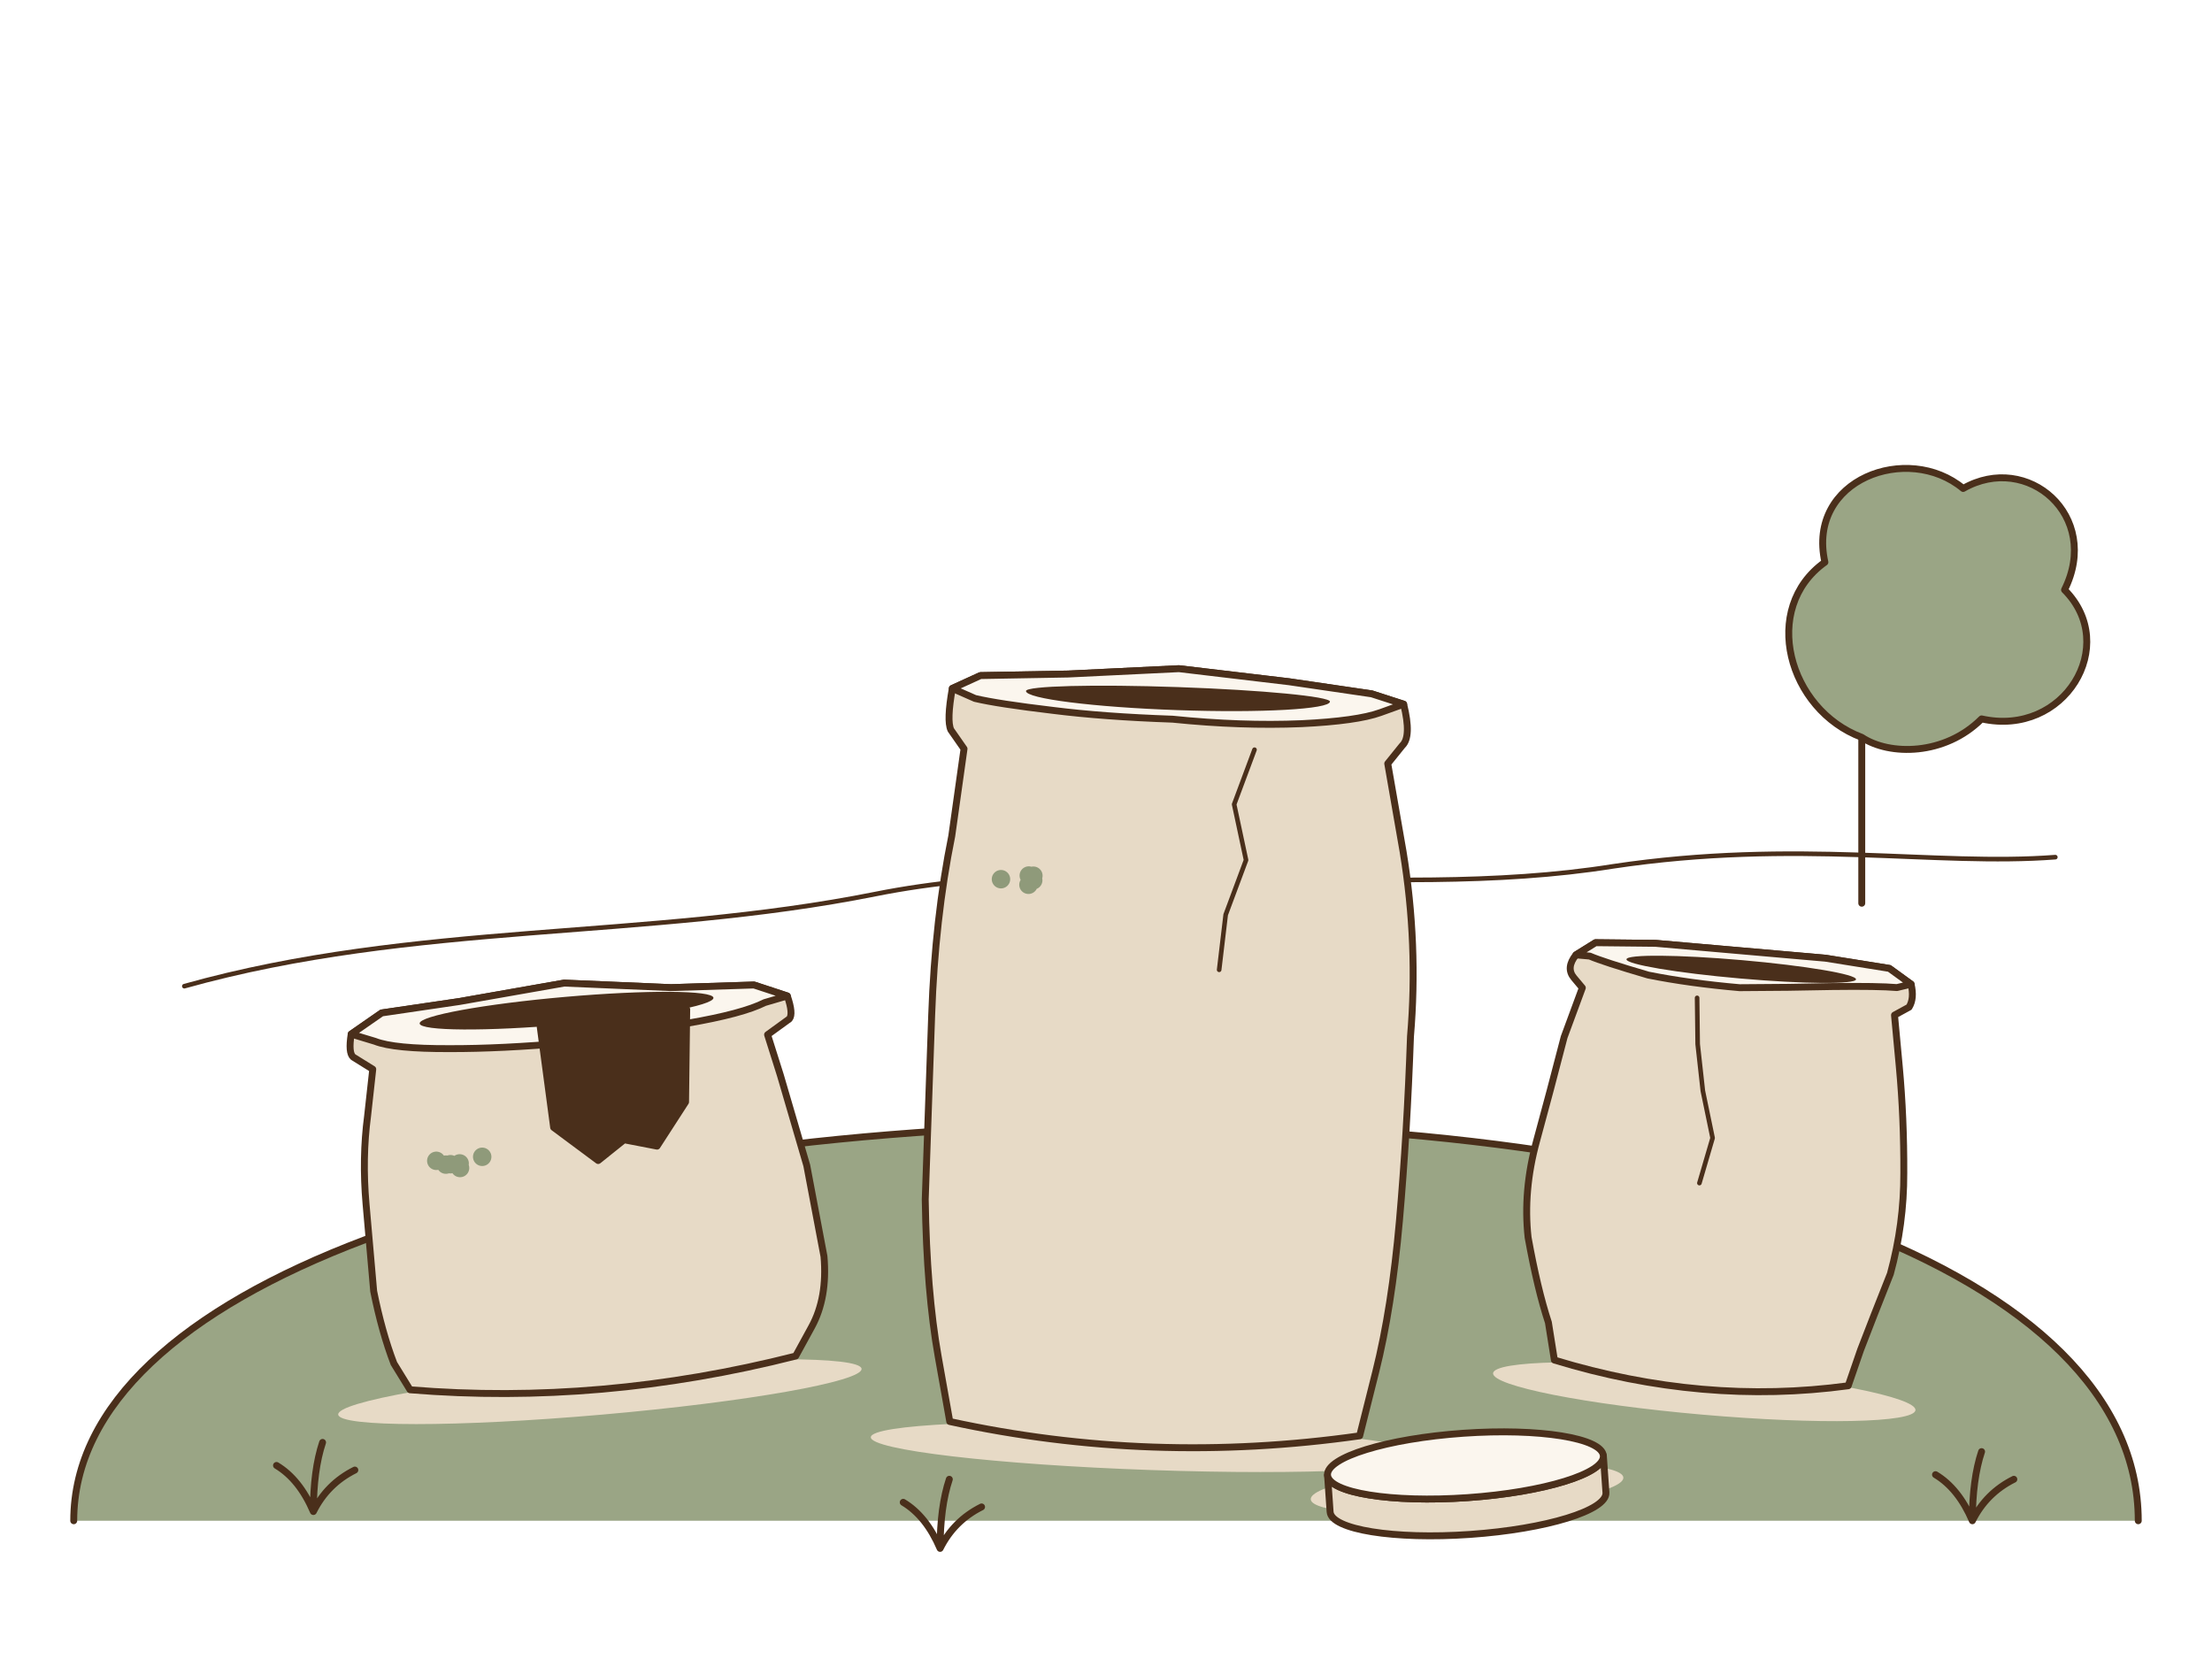
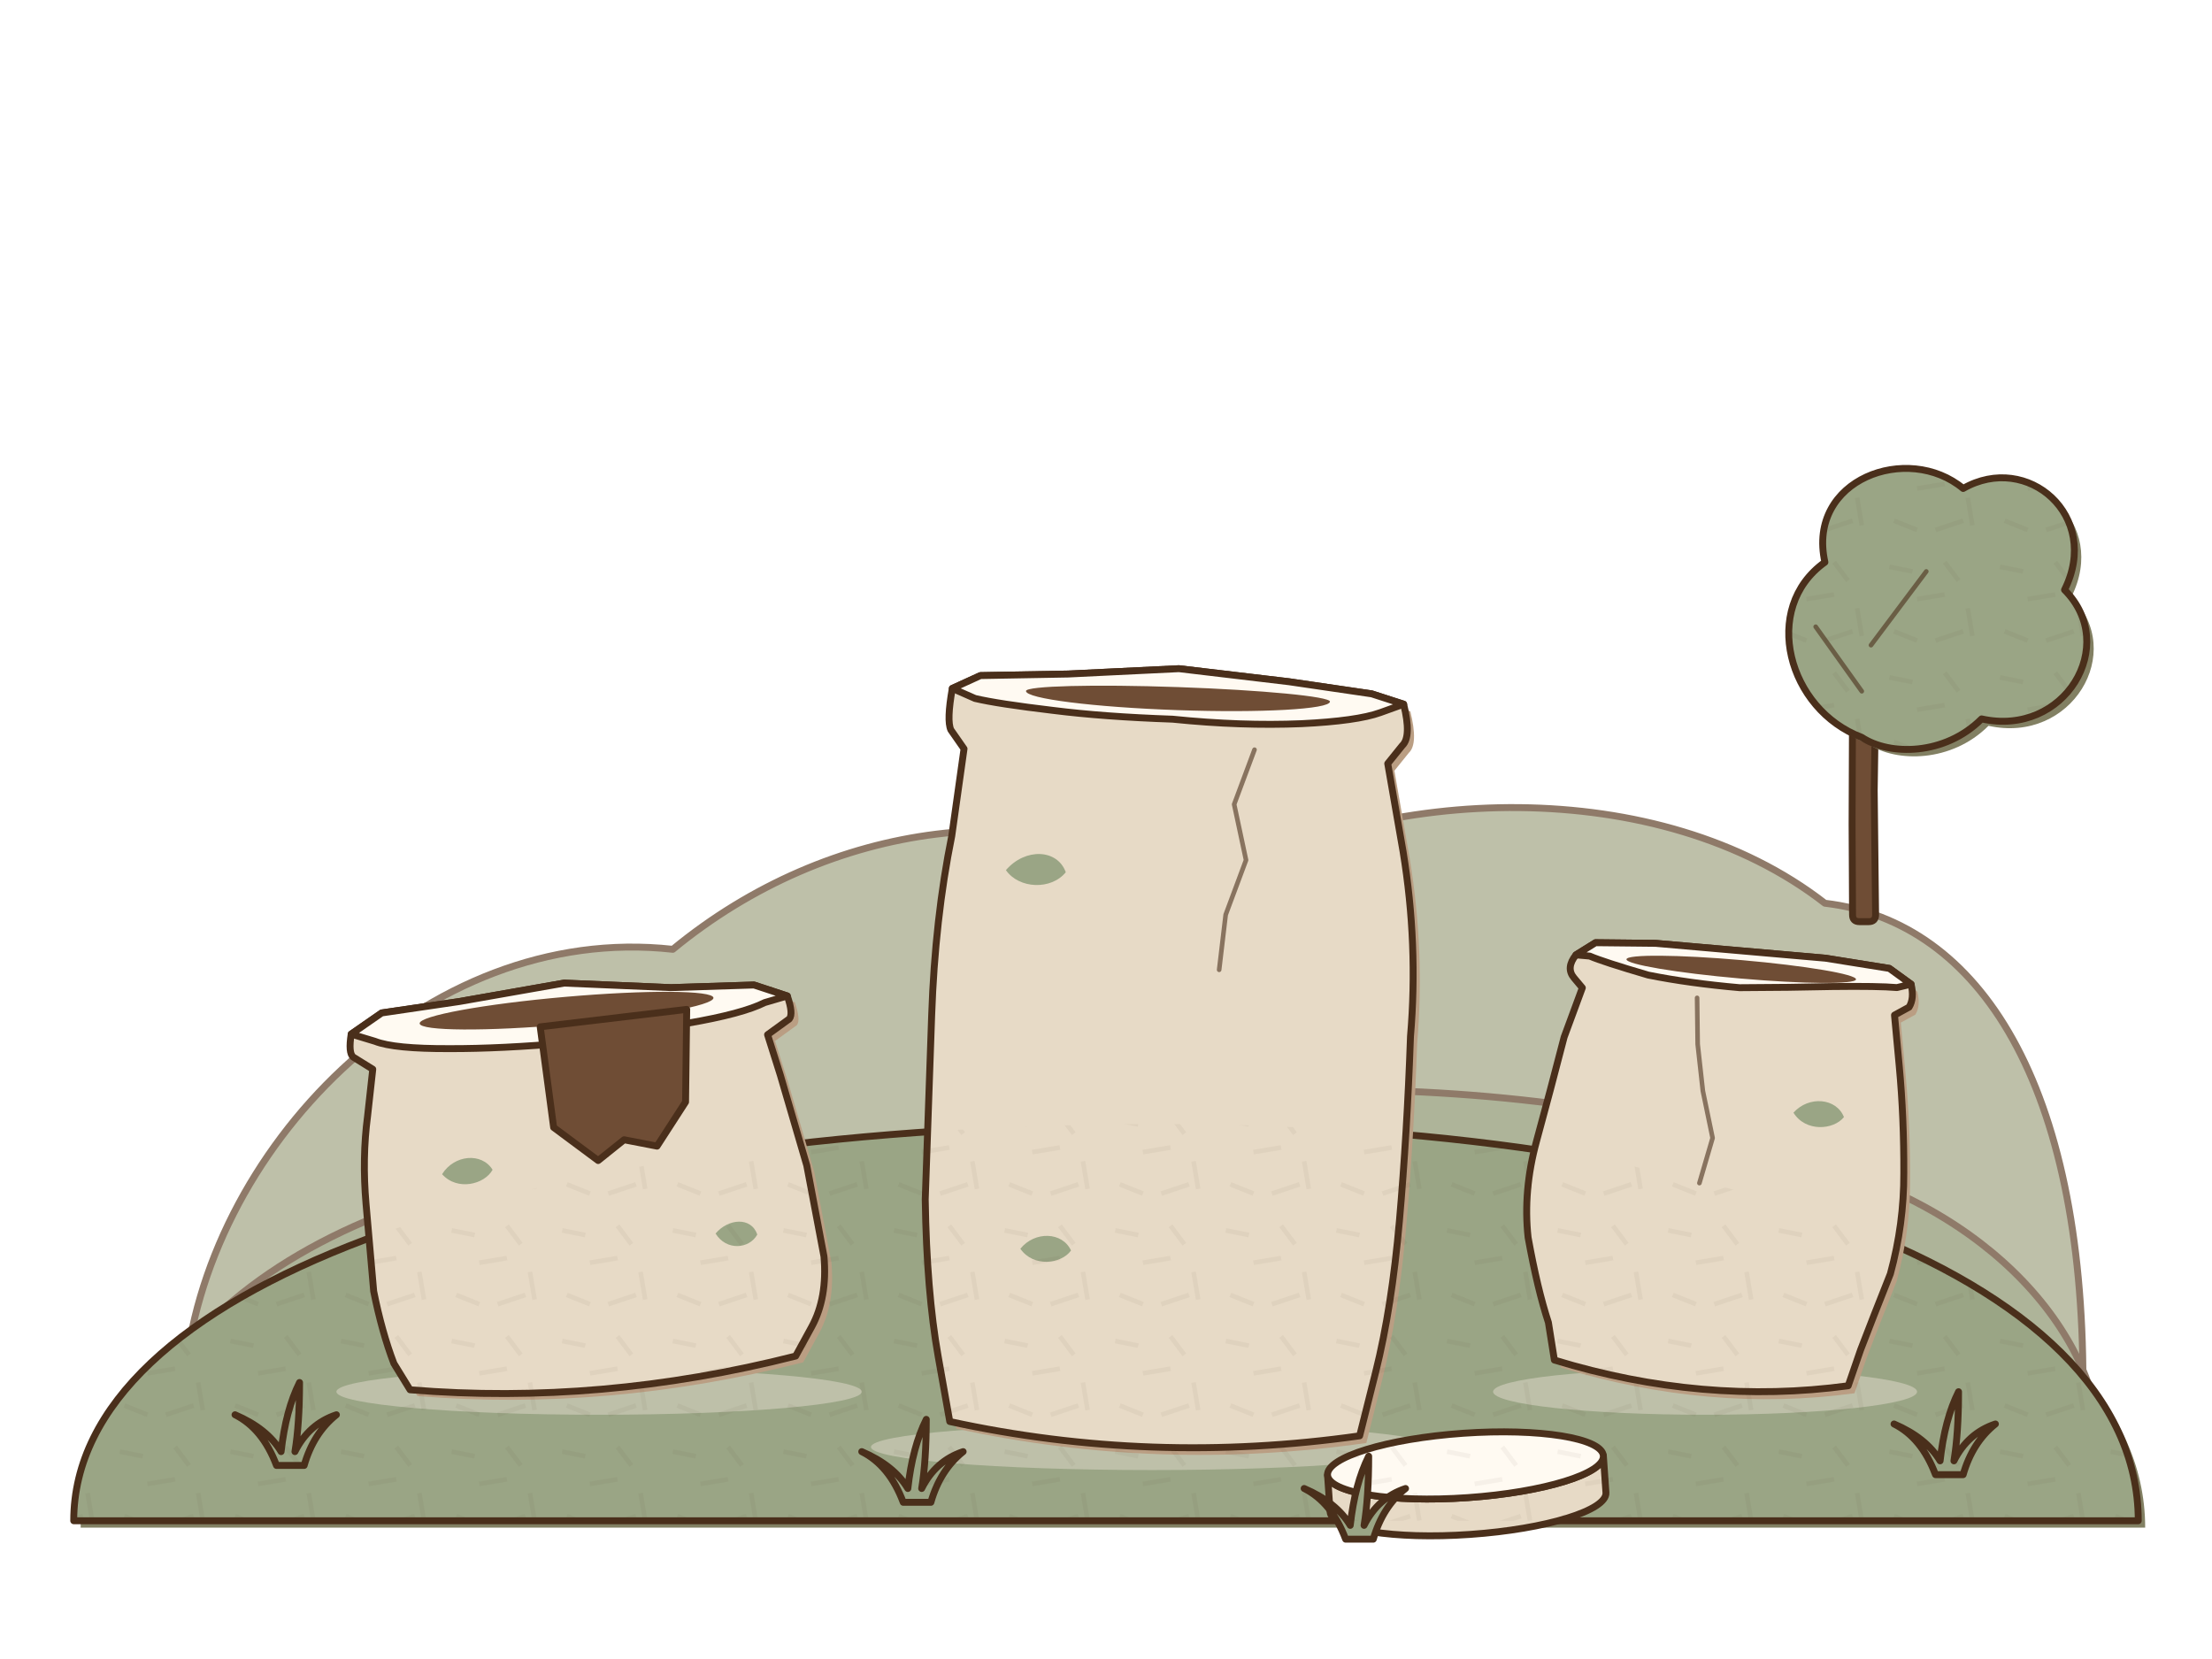
<svg xmlns="http://www.w3.org/2000/svg" viewBox="0 0 480 360" width="480" height="360">
-   <style>.l,.h{fill:none;stroke:#4a2f1b;stroke-linecap:round;stroke-linejoin:round;vector-effect:non-scaling-stroke}.l{stroke-width:1.5}.h{stroke-width:1}.d{stroke-dasharray:3 4}.f{stroke:#4a2f1b;stroke-width:1.5;stroke-linejoin:round;vector-effect:non-scaling-stroke}.c{fill:#fbf6ee}.p{fill:#fffaf2}.s{fill:#e7dac6}.w{fill:#b97440}.wd{fill:#8f532c}.b{fill:#6f4d35}.a{fill:#e76e43}.y{fill:#eed079}.g{fill:#9aa585}.r{fill:#b86a3f}.k{fill:#4a2f1b}.cu{fill:#8e867c}.in{fill:#f6d58a}.glow{fill:#eed079;opacity:.22}.steam{fill:none;stroke:#8c7b66;stroke-width:1;stroke-linecap:round;vector-effect:non-scaling-stroke}.lichen{fill:none;stroke:#8f9a7a;stroke-width:4;stroke-linecap:round;vector-effect:non-scaling-stroke}.dusk{fill:#f6d9b0}.bank{fill:#b5b8ae}.river1{fill:#efd6b4}.river2{fill:#e4c6a0}.glint{fill:none;stroke:#fffaf2;stroke-width:1.5;stroke-linecap:round;vector-effect:non-scaling-stroke}.water{fill:none;stroke:#8fa7ad;stroke-width:1.5;stroke-linecap:round;stroke-dasharray:6 7;vector-effect:non-scaling-stroke}@media (prefers-color-scheme:dark){.l,.h,.f{stroke:#dccdb6}.c{fill:#2c1e13}.p{fill:#3a2b1f}.s{fill:#34281d}.w{fill:#7d4526}.wd{fill:#5e3219}.dusk{fill:#3a2618}.bank{fill:#2e2721}.river1{fill:#251b14}.river2{fill:#1f1711}.glint{stroke:#e76e43}.in{fill:#d9a64a}.b{fill:#8a6444}.k{fill:#dccdb6}.cu{fill:#5d5750}.g{fill:#6f7a60}.r{fill:#8f5334}.glow{opacity:.2}.steam{stroke:#a8987f}.water{stroke:#7f969c}}</style>
-   <path class="h" d="M40 214C90 200 140 204 190 194C240 184 300 196 350 188C390 182 420 188 446 186" />
-   <path class="g" d="M16 330C16 280 110 246 240 244C370 242 464 276 464 330Z" />
-   <path class="l" d="M16 330C16 280 110 246 240 244C370 242 464 276 464 330" />
-   <path class="l" d="M404 196V150" />
-   <path class="g f" d="M404 160C388 154 382 132 396 122C392 104 414 96 426 106C440 98 456 112 448 128C460 140 448 160 430 156C422 164 410 164 404 160Z" />
+   <style>.f,.h{stroke:#4a2f1b;stroke-linecap:round;stroke-linejoin:round;vector-effect:non-scaling-stroke}.f2{stroke:#8f7a69;stroke-linecap:round;stroke-linejoin:round;vector-effect:non-scaling-stroke}.f,.f2{stroke-width:1.5}.h{fill:none}.h{stroke-width:1;stroke-opacity:.6}.lp{fill:#fffaf2}.y{fill:#eed079}.g3{fill:#bec0a9}.g2{fill:#aeb499}.g{fill:#9aa585}.b{fill:#6f4d35}.st{fill:#e7dac6}.e{transform:translate(1.5px,1.5px)}.es{fill:#ba9e83}.eg{fill:#828063}.hl{fill:#eed079;opacity:.07}.ev{display:none}.fb{fill:none;stroke:#4a2f1b;stroke-opacity:.05}@media (prefers-color-scheme:dark){.f,.h,.fb{stroke:#dccdb6}.f2{stroke:#857665}.lp{fill:#d8c59b}.g3{fill:#4e4c3a}.g2{fill:#5c604a}.g{fill:#6f7a60}.b{fill:#8a6444}.st{fill:#695a49}.e{transform:translate(0,-1.5px);fill:#8a7444}.ev{display:inline}}</style>
+   <defs>
+     <pattern id="f" width="24" height="24" patternUnits="userSpaceOnUse">
+       <path class="fb" d="M2 3l5 1M14 2l3 4M8 10l6-1M19 12l1 6M3 17l5 2M12 19l6-2" />
+     </pattern>
+     <clipPath id="k">
+       <use href="#q1" />
+       <use href="#q2" />
+       <use href="#q3" />
+       <use href="#q4" />
+       <use href="#q5" />
+     </clipPath>
+   </defs>
+   <g class="ev">
+     <circle class="hl" cx="96" cy="92" r="44" />
+     <circle class="hl" cx="96" cy="92" r="37" />
+     <circle class="hl" cx="96" cy="92" r="30" />
+     <circle class="hl" cx="96" cy="92" r="23" />
+     <circle class="lp f" cx="96" cy="92" r="16" />
+     <path class="h" d="M88 84C92 82 96 84 96 88" />
+     <circle class="y" cx="40" cy="60" r="1.6" />
+     <circle class="y" cx="160" cy="50" r="1.6" />
+     <circle class="y" cx="208" cy="96" r="1.6" />
+     <circle class="y" cx="300" cy="44" r="1.6" />
+     <circle class="y" cx="356" cy="78" r="1.6" />
+     <circle class="y" cx="430" cy="54" r="1.6" />
+   </g>
+   <path class="g3 f2" d="M40 300C44 250 92 200 146 206C180 178 226 172 262 192C300 170 360 168 396 196C430 200 452 236 452 300Z" />
+   <path class="g2 f2" d="M28 316C40 270 110 244 176 254C236 232 330 230 392 252C432 262 456 290 456 316Z" />
+   <path class="e eg" d="M16 330C16 280 110 246 240 244C370 242 464 276 464 330Z" />
+   <path id="q1" class="g f" d="M16 330C16 280 110 246 240 244C370 242 464 276 464 330Z" />
+   <path class="b f" d="M403.5 150L405.5 150Q407 150 407 151.5L406.7 171.5L407 198.5Q407 200 405.5 200L403.5 200Q402 200 402 198.5L401.9 178.9L402 151.5Q402 150 403.5 150Z" />
+   <path class="e eg" d="M404 160C388 154 382 132 396 122C392 104 414 96 426 106C440 98 456 112 448 128C460 140 448 160 430 156C422 164 410 164 404 160Z" />
+   <path id="q2" class="g f" d="M404 160C388 154 382 132 396 122C392 104 414 96 426 106C440 98 456 112 448 128C460 140 448 160 430 156C422 164 410 164 404 160Z" />
+   <path class="h" d="M404 150 394 136M406 140 418 124" />
+   <ellipse class="g3" cx="130" cy="302" rx="57" ry="5" />
+   <ellipse class="g3" cx="250" cy="314" rx="61" ry="5" />
+   <ellipse class="g3" cx="370" cy="302" rx="46" ry="5" />
  <g transform="translate(130 300) rotate(-5)">
-     <ellipse class="s" cx="0" cy="2" rx="57" ry="5" />
-     <path class="s f" d="M-41 -2Q0 5 43 -2L47 -8Q51 -14 51 -23Q50 -33 49 -43Q47 -53 45 -63L43 -72L48 -75Q49 -76 48 -80L41 -83L23 -84L0 -87L-23 -85L-40 -84L-47 -80Q-48 -76 -47 -75L-43 -72L-45 -62Q-47 -53 -47 -43Q-47 -34 -47 -24Q-46 -15 -44 -8L-41 -2Z" />
-     <path class="c f" d="M48 -80L41 -83L23 -84L0 -87L-23 -85L-40 -84L-47 -80L-42 -78Q-38 -76 -26 -75Q-15 -74 0 -74Q15 -75 26 -76Q38 -77 43 -79L48 -80Z" />
-     <path class="k" d="M-32 -81A32 3 0 0 1 32 -81A32 3 0 0 1 -32 -81Z" />
-     <path class="k f" d="M-6 -78L-5 -56L4 -48L10 -52L17 -50L24 -59L26 -79Z" />
-     <path class="lichen" d="M-26 -50h0M-21 -51h0M-29 -50h0M-28 -50h0M-31 -51h0M-26 -49h0" />
+     <path class="e es" d="M-41 -2Q0 5 43 -2L47 -8Q51 -14 51 -23Q50 -33 49 -43Q47 -53 45 -63L43 -72L48 -75Q49 -76 48 -80L41 -83L23 -84L0 -87L-23 -85L-40 -84L-47 -80Q-48 -76 -47 -75L-43 -72L-45 -62Q-47 -53 -47 -43Q-47 -34 -47 -24Q-46 -15 -44 -8L-41 -2Z" />
+     <path id="q3" class="st f" d="M-41 -2Q0 5 43 -2L47 -8Q51 -14 51 -23Q50 -33 49 -43Q47 -53 45 -63L43 -72L48 -75Q49 -76 48 -80L41 -83L23 -84L0 -87L-23 -85L-40 -84L-47 -80Q-48 -76 -47 -75L-43 -72L-45 -62Q-47 -53 -47 -43Q-47 -34 -47 -24Q-46 -15 -44 -8L-41 -2Z" />
+     <path class="lp f" d="M48 -80L41 -83L23 -84L0 -87L-23 -85L-40 -84L-47 -80L-42 -78Q-38 -76 -26 -75Q-15 -74 0 -74Q15 -75 26 -76Q38 -77 43 -79L48 -80Z" />
+     <path class="b" d="M-32 -81A32 3 0 0 1 32 -81A32 3 0 0 1 -32 -81Z" />
+     <path class="b f" d="M-6 -78L-5 -56L4 -48L10 -52L17 -50L24 -59L26 -79Z" />
+     <path class="g" d="M-30 -48c3-4 9-4 11 0c-2 3-8 4-11 0ZM28 -30c3-3 8-3 9 1c-2 3-7 3-9-1Z" />
  </g>
  <g transform="translate(250 312) rotate(2)">
-     <ellipse class="s" cx="0" cy="2" rx="61" ry="5" />
-     <path class="s f" d="M-44 -2Q0 6 45 -2L48 -16Q51 -30 52 -49Q53 -68 53 -89Q54 -109 50 -129L46 -148L49 -152Q51 -154 49 -161L42 -163L24 -165L0 -167L-24 -165L-43 -164L-49 -161Q-50 -154 -49 -152L-46 -148L-48 -129Q-51 -111 -51 -90Q-51 -70 -51 -50Q-50 -30 -47 -16L-44 -2Z" />
-     <path class="c f" d="M49 -161L42 -163L24 -165L0 -167L-24 -165L-43 -164L-49 -161L-44 -159Q-39 -158 -27 -157Q-16 -156 -1 -156Q14 -155 27 -156Q39 -157 44 -159L49 -161Z" />
-     <path class="k" d="M-33 -161A33 2 0 0 1 33 -161A33 3 0 0 1 -33 -161Z" />
+     <path class="e es" d="M-44 -2Q0 6 45 -2L48 -16Q51 -30 52 -49Q53 -68 53 -89Q54 -109 50 -129L46 -148L49 -152Q51 -154 49 -161L42 -163L24 -165L0 -167L-24 -165L-43 -164L-49 -161Q-50 -154 -49 -152L-46 -148L-48 -129Q-51 -111 -51 -90Q-51 -70 -51 -50Q-50 -30 -47 -16L-44 -2Z" />
+     <path id="q4" class="st f" d="M-44 -2Q0 6 45 -2L48 -16Q51 -30 52 -49Q53 -68 53 -89Q54 -109 50 -129L46 -148L49 -152Q51 -154 49 -161L42 -163L24 -165L0 -167L-24 -165L-43 -164L-49 -161Q-50 -154 -49 -152L-46 -148L-48 -129Q-51 -111 -51 -90Q-51 -70 -51 -50Q-50 -30 -47 -16L-44 -2Z" />
+     <path class="lp f" d="M49 -161L42 -163L24 -165L0 -167L-24 -165L-43 -164L-49 -161L-44 -159Q-39 -158 -27 -157Q-16 -156 -1 -156Q14 -155 27 -156Q39 -157 44 -159L49 -161Z" />
+     <path class="b" d="M-33 -161A33 2 0 0 1 33 -161A33 3 0 0 1 -33 -161Z" />
    <path class="h" d="M17 -150l-4 12l3 12l-4 12l-1 12" />
-     <path class="lichen" d="M-30 -120h0M-31 -121h0M-31 -119h0M-37 -120h0M-30 -120h0M-30 -121h0" />
+     <path class="g" d="M-36 -122c4-5 11-5 13 0c-3 4-10 4-13 0ZM-30 -40c3-4 9-4 11 0c-2 3-8 4-11 0Z" />
  </g>
  <g transform="translate(370 300) rotate(5)">
-     <ellipse class="s" cx="0" cy="2" rx="46" ry="5" />
-     <path class="s f" d="M-33 -2Q0 5 31 -2L33 -10Q35 -17 38 -27Q40 -38 39 -49Q38 -61 36 -72L34 -83L37 -85Q38 -87 37 -90L32 -93L18 -94L0 -94L-19 -94L-32 -93L-36 -90Q-38 -87 -36 -85L-34 -83L-37 -72Q-39 -60 -41 -49Q-43 -38 -41 -28Q-38 -17 -35 -10L-33 -2Z" />
-     <path class="c f" d="M37 -90L32 -93L18 -94L0 -94L-19 -94L-32 -93L-36 -90L-33 -90Q-30 -89 -20 -87Q-11 -86 0 -86Q11 -87 20 -88Q30 -89 34 -89L37 -90Z" />
-     <path class="k" d="M-25 -90A25 2 0 0 1 25 -90A25 2 0 0 1 -25 -90Z" />
+     <path class="e es" d="M-33 -2Q0 5 31 -2L33 -10Q35 -17 38 -27Q40 -38 39 -49Q38 -61 36 -72L34 -83L37 -85Q38 -87 37 -90L32 -93L18 -94L0 -94L-19 -94L-32 -93L-36 -90Q-38 -87 -36 -85L-34 -83L-37 -72Q-39 -60 -41 -49Q-43 -38 -41 -28Q-38 -17 -35 -10L-33 -2Z" />
+     <path id="q5" class="st f" d="M-33 -2Q0 5 31 -2L33 -10Q35 -17 38 -27Q40 -38 39 -49Q38 -61 36 -72L34 -83L37 -85Q38 -87 37 -90L32 -93L18 -94L0 -94L-19 -94L-32 -93L-36 -90Q-38 -87 -36 -85L-34 -83L-37 -72Q-39 -60 -41 -49Q-43 -38 -41 -28Q-38 -17 -35 -10L-33 -2Z" />
+     <path class="lp f" d="M37 -90L32 -93L18 -94L0 -94L-19 -94L-32 -93L-36 -90L-33 -90Q-30 -89 -20 -87Q-11 -86 0 -86Q11 -87 20 -88Q30 -89 34 -89L37 -90Z" />
+     <path class="b" d="M-25 -90A25 2 0 0 1 25 -90A25 2 0 0 1 -25 -90Z" />
    <path class="h" d="M-9 -83l1 10l2 10l3 10l-2 10" />
+     <path class="g" d="M14 -60c3-4 9-4 11 0c-2 3-8 4-11 0Z" />
  </g>
  <g transform="translate(318 318) rotate(-4)">
-     <ellipse class="s" cx="0" cy="5" rx="34" ry="5" />
-     <path class="s f" d="M-30 0A30 7 0 0 0 30 0V8A30 7 0 0 1 -30 8Z" />
-     <ellipse class="c f" cx="0" cy="0" rx="30" ry="7" />
+     <path class="st f" d="M-30 0A30 7 0 0 0 30 0V8A30 7 0 0 1 -30 8Z" />
+     <ellipse class="lp f" cx="0" cy="0" rx="30" ry="7" />
  </g>
-   <path class="l" d="M60 318q5 3 8 10q0-9 2-15m-2 15q3-6 9-9M196 326q5 3 8 10q0-9 2-15m-2 15q3-6 9-9M420 320q5 3 8 10q0-9 2-15m-2 15q3-6 9-9" />
+   <path class="g f" d="M60 318q-3-8-9-11q7 3 10 8q1-9 4-15q0 9-1 15q3-6 9-8q-5 4-7 11Z" />
+   <path class="g f" d="M196 326q-3-8-9-11q7 3 10 8q1-9 4-15q0 9-1 15q3-6 9-8q-5 4-7 11Z" />
+   <path class="g f" d="M420 320q-3-8-9-11q7 3 10 8q1-9 4-15q0 9-1 15q3-6 9-8q-5 4-7 11Z" />
+   <path class="g f" d="M292 334q-3-8-9-11q7 3 10 8q1-9 4-15q0 9-1 15q3-6 9-8q-5 4-7 11Z" />
+   <rect x="0" y="0" width="480" height="360" fill="url(#f)" clip-path="url(#k)" />
</svg>
